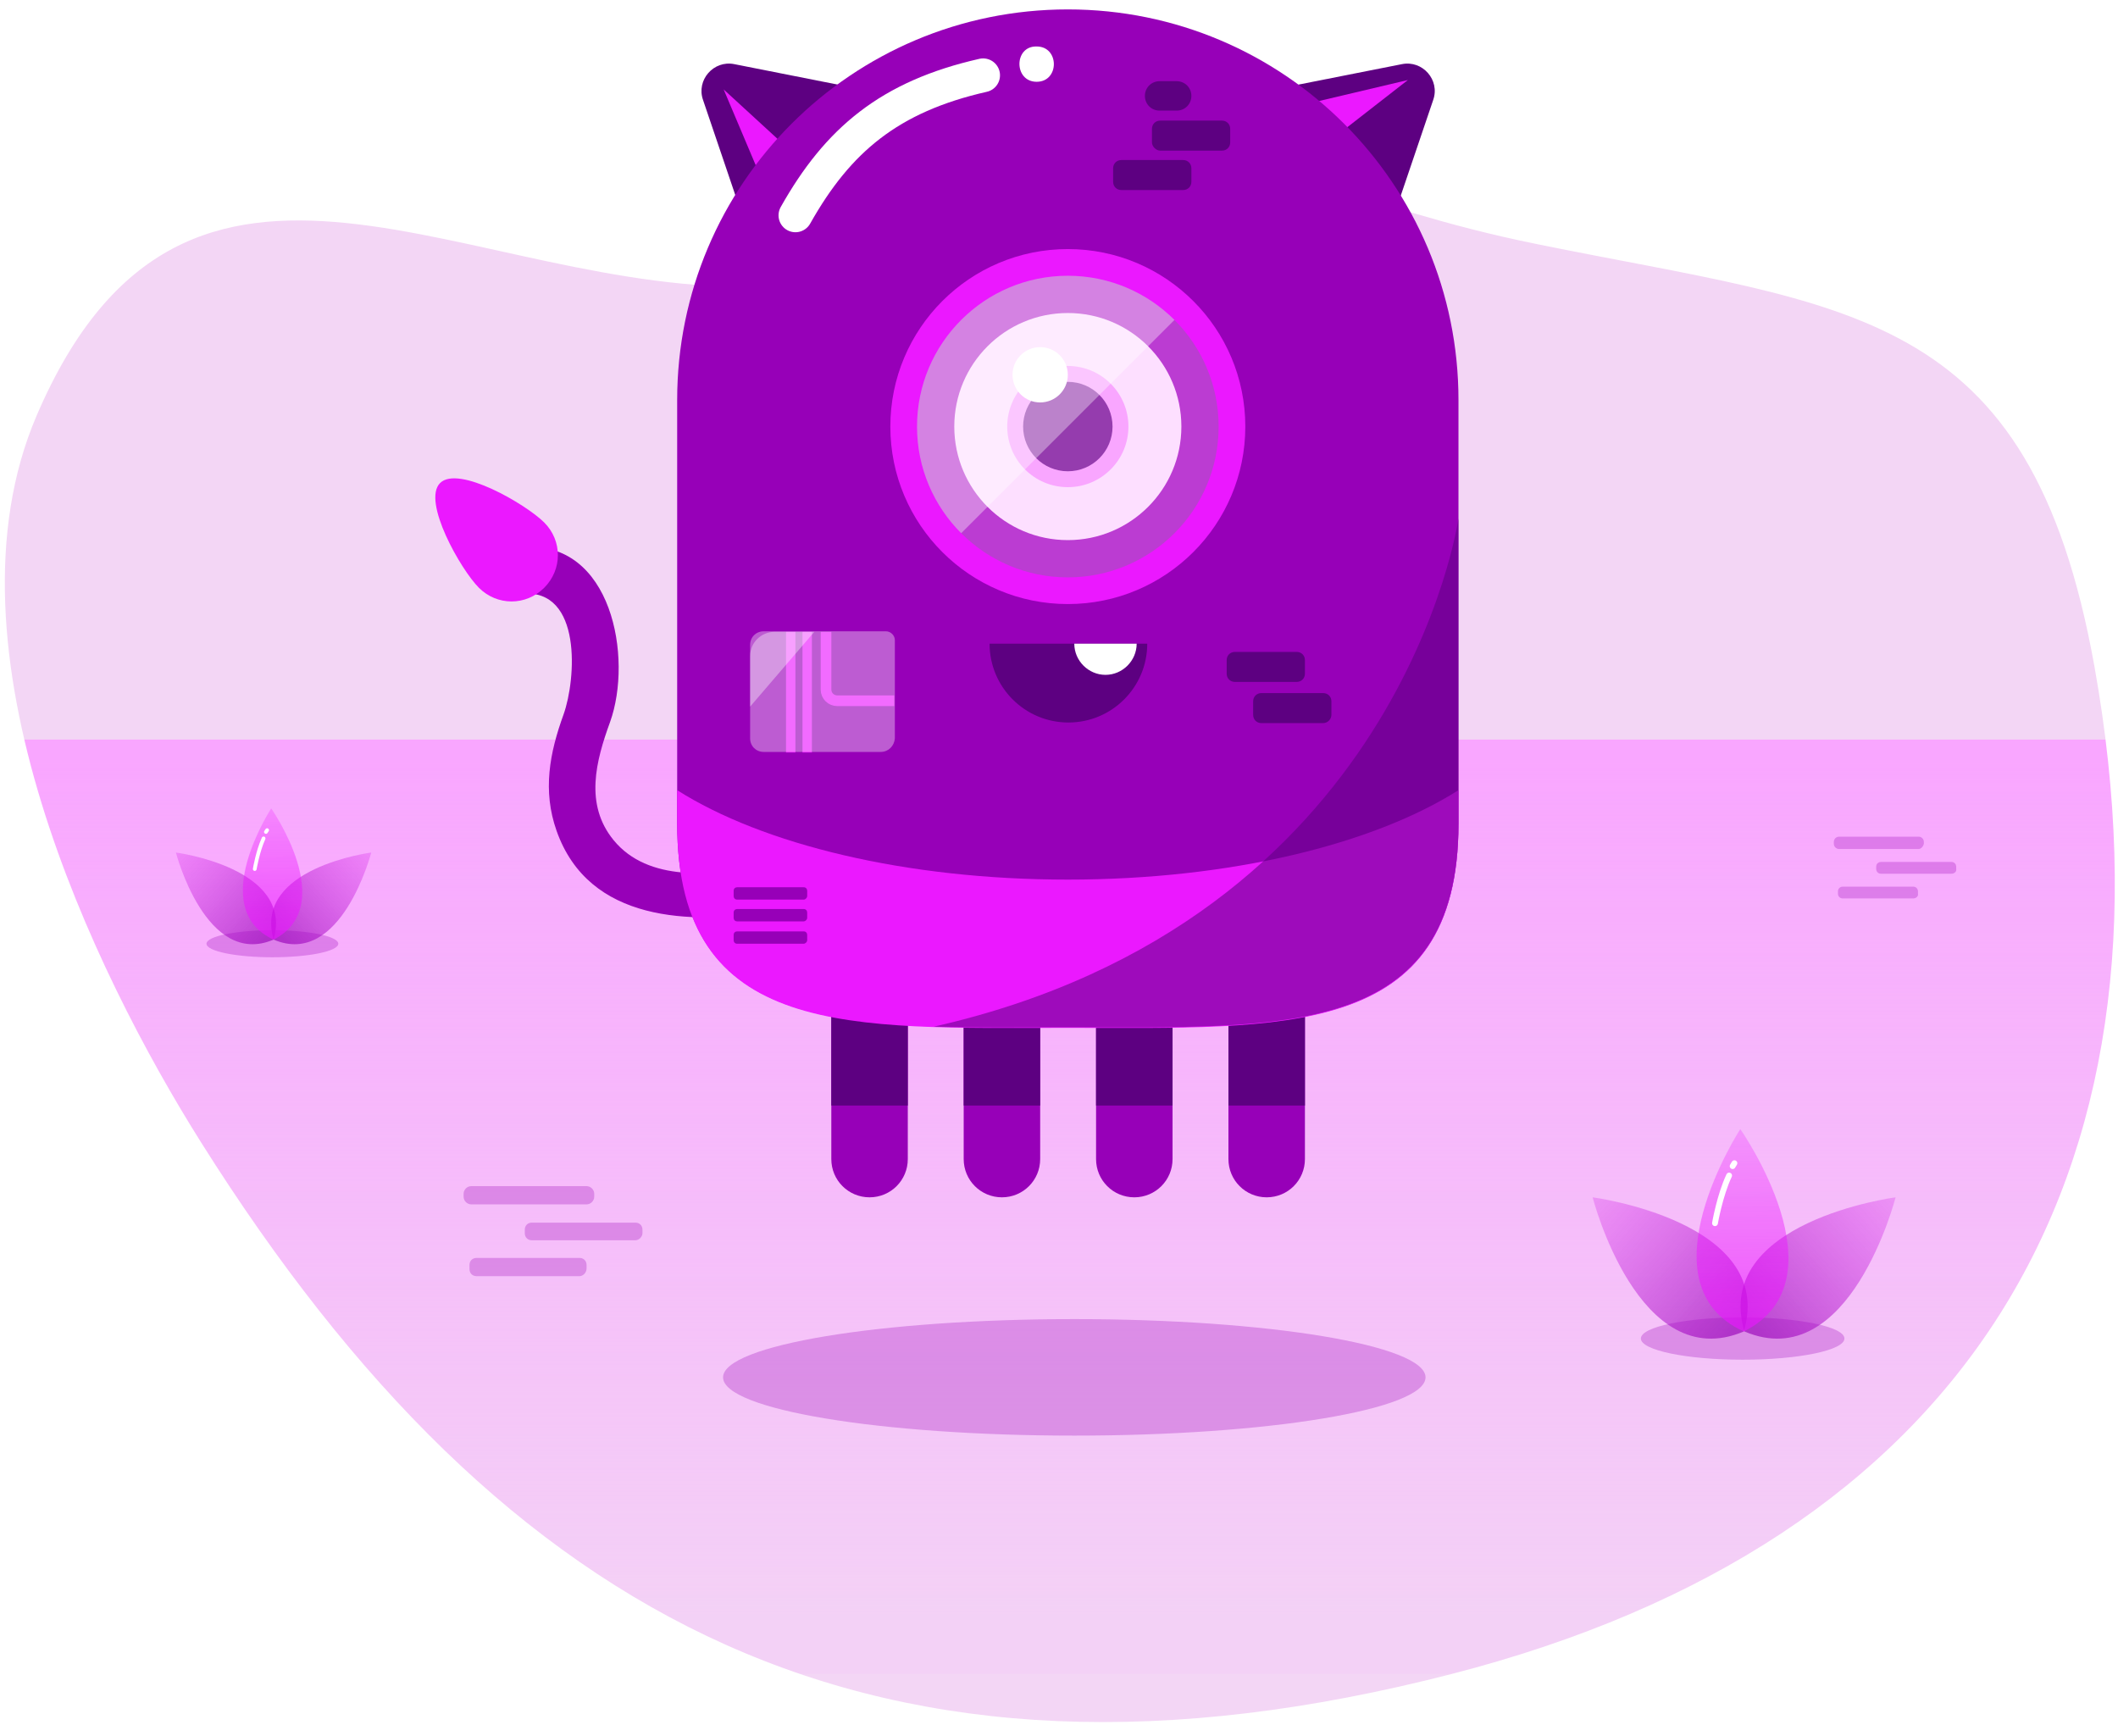
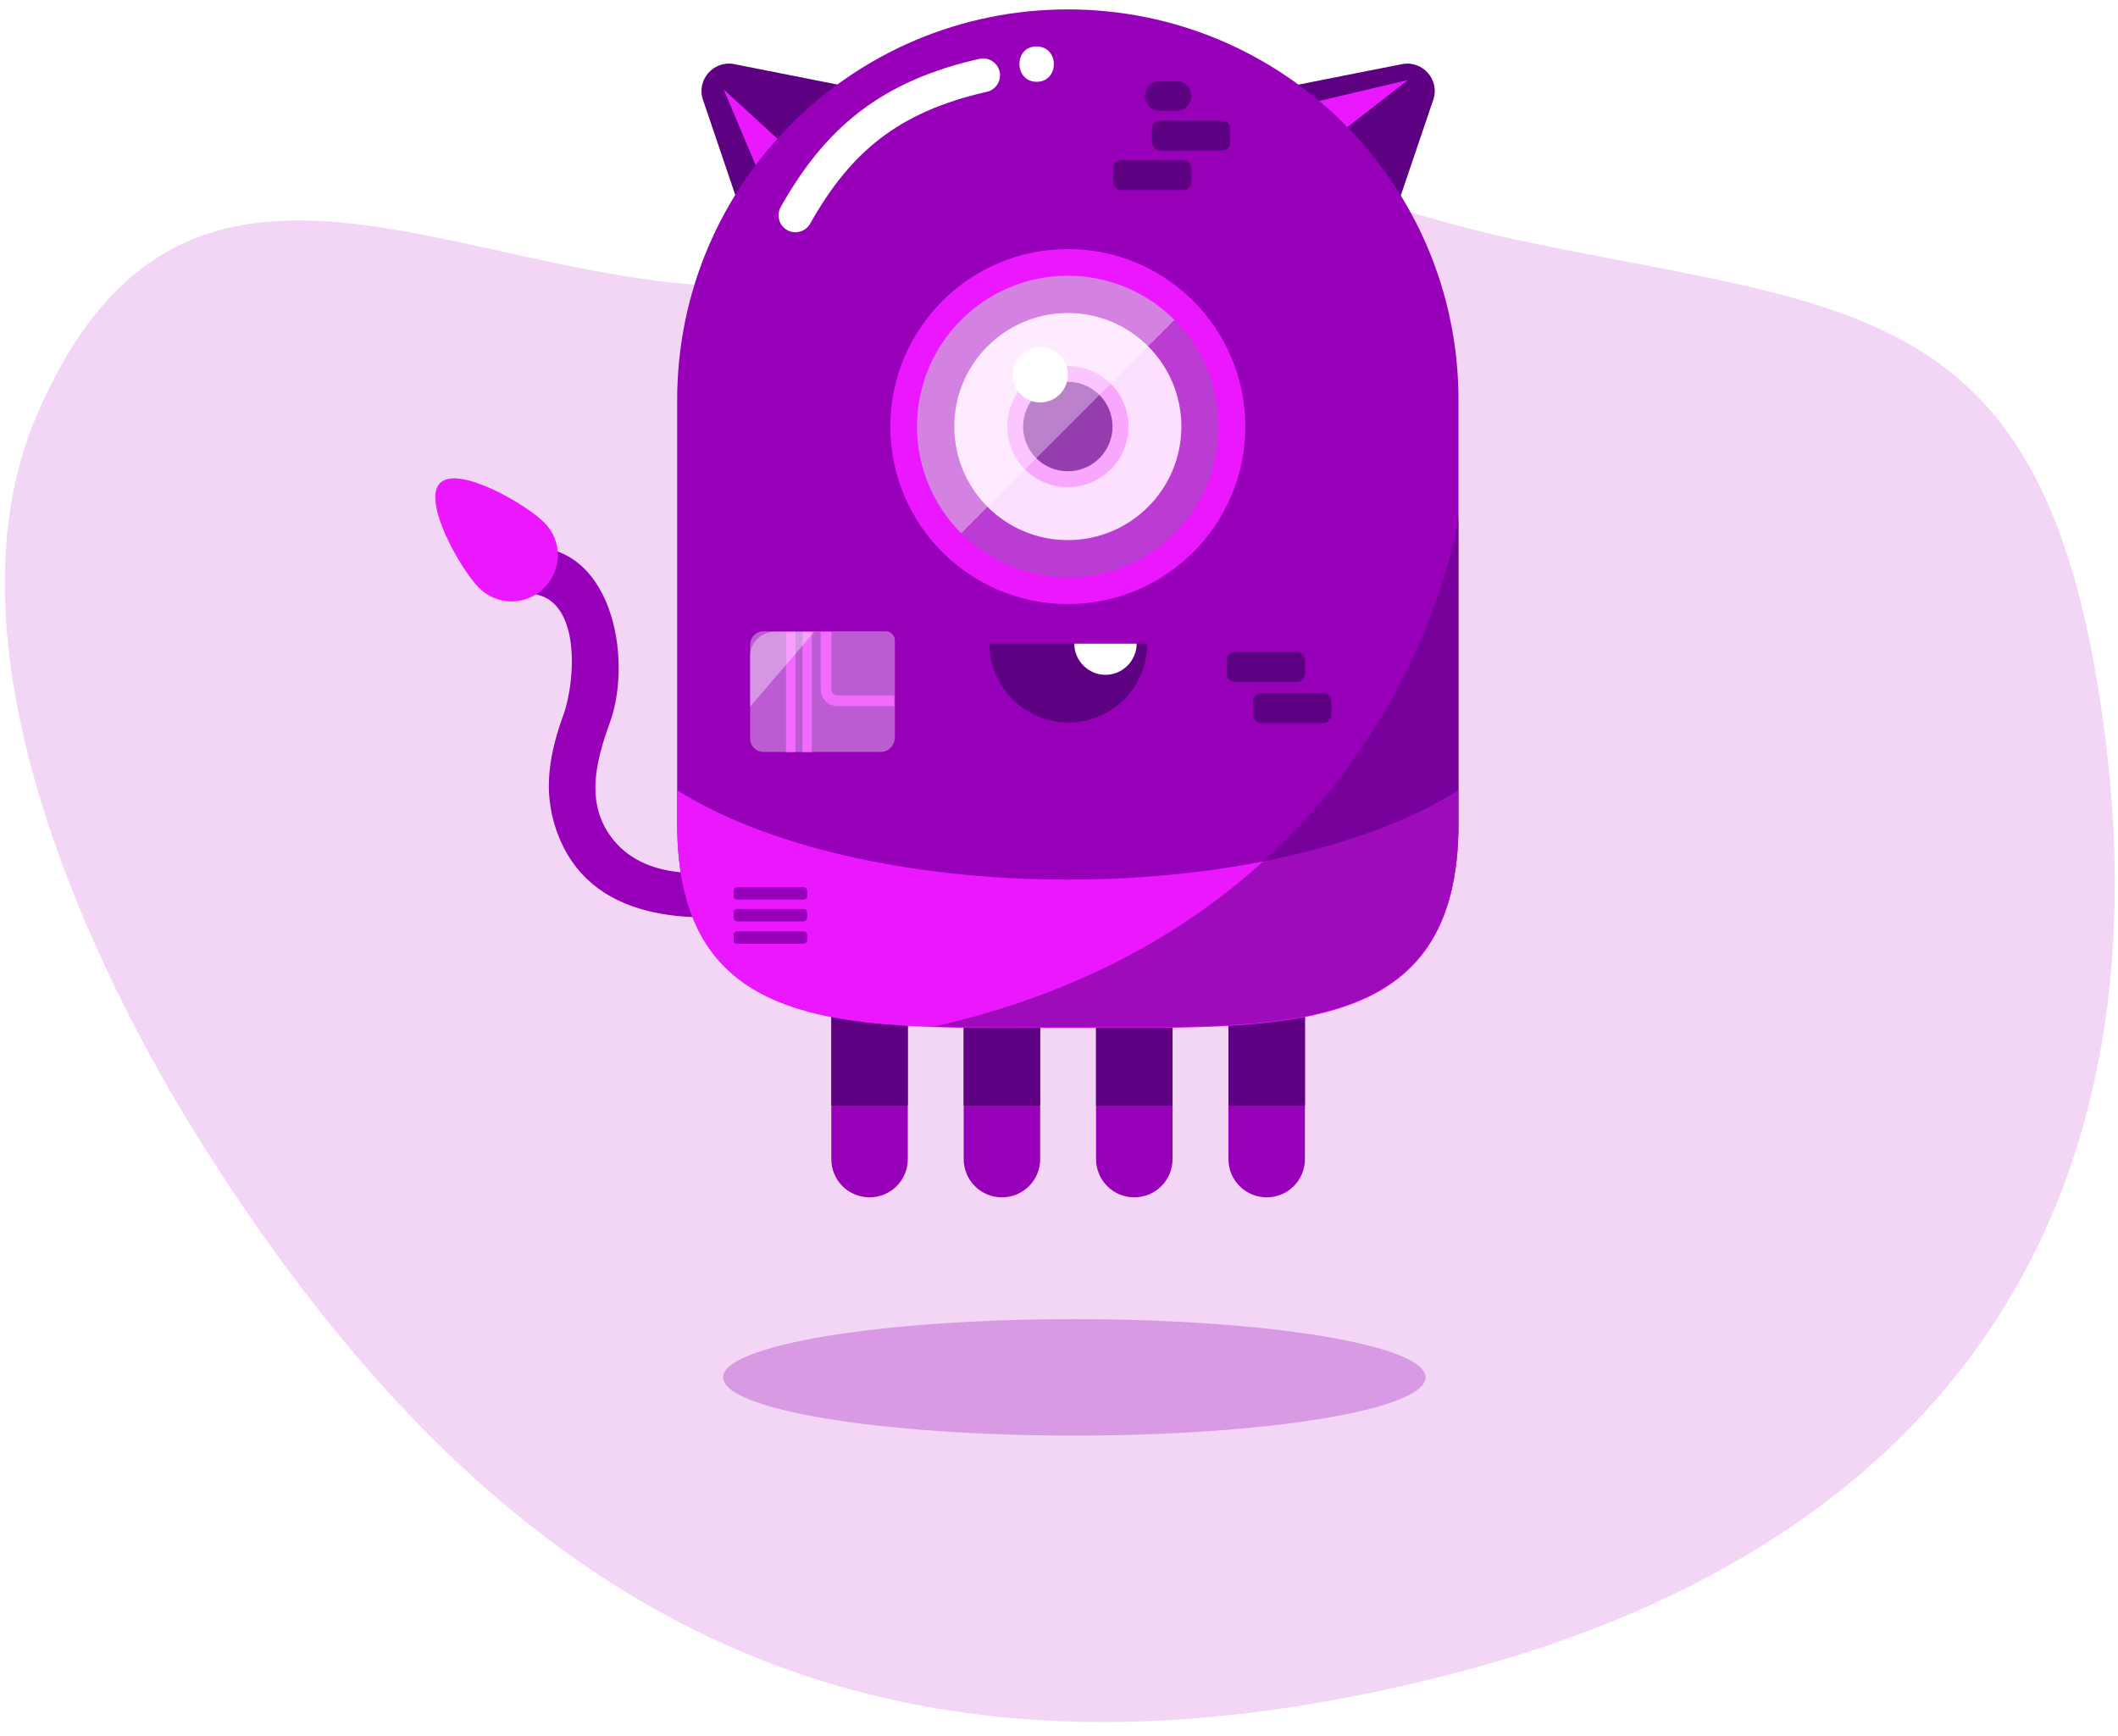
<svg xmlns="http://www.w3.org/2000/svg" version="1.0" x="0px" y="0px" viewBox="0 0 360 295" enable-background="new 0 0 360 295" xml:space="preserve">
  <g id="Background">
    <rect x="-19.9" y="-2.5" opacity="0.35" fill="#F9A6FF" width="399.9" height="296.9" />
  </g>
  <g id="Fog">
</g>
  <g id="Sky">
    <g id="Layer_12">
	</g>
  </g>
  <g id="Mountains">
</g>
  <g id="Trees">
</g>
  <g id="Floor">
-     <linearGradient id="SVGID_1_" gradientUnits="userSpaceOnUse" x1="178.752" y1="128.209" x2="178.752" y2="275.013">
-       <stop offset="0" style="stop-color:#F9A6FF" />
-       <stop offset="0.998" style="stop-color:#F9A6FF;stop-opacity:0.1" />
-     </linearGradient>
-     <rect x="-4.9" y="125.7" fill="url(#SVGID_1_)" width="367.3" height="158.8" />
-   </g>
+ </g>
  <g id="Dekoration">
-     <g>
-       <g>
-         <ellipse opacity="0.28" fill="#9700B8" cx="296.2" cy="227.5" rx="17.3" ry="3.6" />
-         <g>
-           <linearGradient id="SVGID_2_" gradientUnits="userSpaceOnUse" x1="5845.235" y1="2899.924" x2="5845.235" y2="2852.308" gradientTransform="matrix(-0.6636 -0.7481 -0.7481 0.6636 6346.005 2673.408)">
-             <stop offset="0" style="stop-color:#9700B8" />
-             <stop offset="0.901" style="stop-color:#E216F8;stop-opacity:0.189" />
-             <stop offset="1" style="stop-color:#EB18FF;stop-opacity:0.1" />
-           </linearGradient>
-           <path opacity="0.63" fill="url(#SVGID_2_)" d="M322.2,203.5c0,0-7.8,30.4-25.7,22.8C291,207.6,322.2,203.5,322.2,203.5z" />
-           <linearGradient id="SVGID_3_" gradientUnits="userSpaceOnUse" x1="4690.118" y1="1597.83" x2="4690.118" y2="1550.214" gradientTransform="matrix(0.6636 -0.7481 0.7481 0.6636 -4012.499 2673.408)">
-             <stop offset="0" style="stop-color:#9700B8" />
-             <stop offset="0.901" style="stop-color:#E216F8;stop-opacity:0.189" />
-             <stop offset="1" style="stop-color:#EB18FF;stop-opacity:0.1" />
-           </linearGradient>
-           <path opacity="0.63" fill="url(#SVGID_3_)" d="M270.7,203.5c0,0,7.8,30.4,25.7,22.8C301.9,207.6,270.7,203.5,270.7,203.5z" />
-           <linearGradient id="SVGID_4_" gradientUnits="userSpaceOnUse" x1="2991.22" y1="506.128" x2="2991.22" y2="458.512" gradientTransform="matrix(-0.9999 1.680197e-02 1.680197e-02 0.9999 3278.666 -331.5931)">
-             <stop offset="0" style="stop-color:#EB18FF" />
-             <stop offset="1" style="stop-color:#EB18FF;stop-opacity:0.1" />
-           </linearGradient>
-           <path opacity="0.63" fill="url(#SVGID_4_)" d="M295.8,191.9c0,0,18,25.7,0.6,34.4C278.7,218.3,295.8,191.9,295.8,191.9z" />
-           <g>
-             <path fill="none" stroke="#FFFFFF" stroke-width="0.989" stroke-linecap="round" stroke-miterlimit="10" d="M291.5,207.9       c0,0,0.8-4.7,2.4-8.1" />
-             <path fill="none" stroke="#FFFFFF" stroke-width="0.989" stroke-linecap="round" stroke-miterlimit="10" d="M294.5,198.2       c0.1-0.2,0.2-0.3,0.3-0.5" />
-           </g>
-         </g>
-       </g>
-     </g>
-     <g>
-       <g>
-         <ellipse opacity="0.28" fill="#9700B8" cx="46.3" cy="160.4" rx="11.2" ry="2.3" />
-         <g>
-           <linearGradient id="SVGID_5_" gradientUnits="userSpaceOnUse" x1="6060.996" y1="3043.203" x2="6060.996" y2="3012.4" gradientTransform="matrix(-0.6636 -0.7481 -0.7481 0.6636 6346.005 2673.408)">
-             <stop offset="0" style="stop-color:#9700B8" />
-             <stop offset="0.901" style="stop-color:#E216F8;stop-opacity:0.189" />
-             <stop offset="1" style="stop-color:#EB18FF;stop-opacity:0.1" />
-           </linearGradient>
-           <path opacity="0.63" fill="url(#SVGID_5_)" d="M63.1,144.9c0,0-5.1,19.7-16.6,14.8C43,147.5,63.1,144.9,63.1,144.9z" />
-           <linearGradient id="SVGID_6_" gradientUnits="userSpaceOnUse" x1="4574.132" y1="1367.153" x2="4574.132" y2="1336.35" gradientTransform="matrix(0.6636 -0.7481 0.7481 0.6636 -4012.499 2673.408)">
-             <stop offset="0" style="stop-color:#9700B8" />
-             <stop offset="0.901" style="stop-color:#E216F8;stop-opacity:0.189" />
-             <stop offset="1" style="stop-color:#EB18FF;stop-opacity:0.1" />
-           </linearGradient>
-           <path opacity="0.63" fill="url(#SVGID_6_)" d="M29.9,144.9c0,0,5.1,19.7,16.6,14.8C50,147.5,29.9,144.9,29.9,144.9z" />
-           <linearGradient id="SVGID_7_" gradientUnits="userSpaceOnUse" x1="3239.997" y1="435.808" x2="3239.997" y2="405.005" gradientTransform="matrix(-0.9999 1.680197e-02 1.680197e-02 0.9999 3278.666 -331.5931)">
-             <stop offset="0" style="stop-color:#EB18FF" />
-             <stop offset="1" style="stop-color:#EB18FF;stop-opacity:0.1" />
-           </linearGradient>
-           <path opacity="0.63" fill="url(#SVGID_7_)" d="M46.1,137.4c0,0,11.6,16.6,0.4,22.3C35,154.4,46.1,137.4,46.1,137.4z" />
-           <g>
-             <path fill="none" stroke="#FFFFFF" stroke-width="0.639" stroke-linecap="round" stroke-miterlimit="10" d="M43.3,147.7       c0,0,0.5-3,1.5-5.2" />
-             <path fill="none" stroke="#FFFFFF" stroke-width="0.639" stroke-linecap="round" stroke-miterlimit="10" d="M45.2,141.4       c0.1-0.1,0.1-0.2,0.2-0.3" />
-           </g>
-         </g>
-       </g>
-     </g>
-     <g opacity="0.28">
-       <path fill="#9700B8" d="M99.7,204.7H80.1c-0.7,0-1.3-0.6-1.3-1.3v-0.5c0-0.7,0.6-1.3,1.3-1.3h19.6c0.7,0,1.3,0.6,1.3,1.3v0.5    C101,204.1,100.4,204.7,99.7,204.7z" />
-       <path fill="#9700B8" d="M108,210.8H90.4c-0.7,0-1.2-0.5-1.2-1.2v-0.6c0-0.7,0.5-1.2,1.2-1.2H108c0.7,0,1.2,0.5,1.2,1.2v0.6    C109.2,210.2,108.6,210.8,108,210.8z" />
-       <path fill="#9700B8" d="M98.5,216.9H81c-0.7,0-1.2-0.5-1.2-1.2V215c0-0.7,0.5-1.2,1.2-1.2h17.5c0.7,0,1.2,0.5,1.2,1.2v0.6    C99.7,216.3,99.1,216.9,98.5,216.9z" />
-     </g>
-     <g opacity="0.28">
-       <path fill="#9700B8" d="M326.1,144.3h-13.5c-0.5,0-0.9-0.4-0.9-0.9v-0.3c0-0.5,0.4-0.9,0.9-0.9h13.5c0.5,0,0.9,0.4,0.9,0.9v0.3    C326.9,143.9,326.5,144.3,326.1,144.3z" />
-       <path fill="#9700B8" d="M331.7,148.5h-12c-0.5,0-0.8-0.4-0.8-0.8v-0.4c0-0.5,0.4-0.8,0.8-0.8h12c0.5,0,0.8,0.4,0.8,0.8v0.4    C332.6,148.1,332.2,148.5,331.7,148.5z" />
-       <path fill="#9700B8" d="M325.2,152.7h-12c-0.5,0-0.8-0.4-0.8-0.8v-0.4c0-0.5,0.4-0.8,0.8-0.8h12c0.5,0,0.8,0.4,0.8,0.8v0.4    C326.1,152.3,325.7,152.7,325.2,152.7z" />
-     </g>
-   </g>
+ </g>
  <g id="Mask">
    <path fill="#FFFFFF" d="M-33.6-11.4v331.3h426V-11.4H-33.6z M246.8,284.5c-97.4,25.1-160.9-8.2-212.6-90.3   c-18.2-28.9-44.9-84-28-123.5c25.6-59.8,73.8-20.3,123.7-22c21.1-0.7,37.5-15,57.7-17.8c34.7-4.8,40.5,3.9,73.7,10.6   c53,10.8,83.7,10.4,94.7,71.8C371.7,201.1,333.7,262.1,246.8,284.5z" />
  </g>
  <g id="Character">
    <g>
      <g>
        <g>
          <path fill="#5D0081" d="M220.6,14.4l17.7-3.5c3.5-0.7,6.5,2.7,5.3,6.1l-5.8,17.1" />
          <polygon fill="#EB18FF" points="222.8,17.5 239.3,13.6 228.9,21.7     " />
        </g>
        <g>
          <path fill="#5D0081" d="M142.5,14.4l-17.7-3.5c-3.5-0.7-6.5,2.7-5.3,6.1l5.8,17.1" />
          <polygon fill="#EB18FF" points="129.6,30.8 123,15.2 132.7,24.1     " />
        </g>
      </g>
      <g>
        <g>
          <g>
            <path fill="#9700B8" d="M192.8,203.5c3.6,0,6.5-2.9,6.5-6.5v-24.7h-13V197C186.3,200.6,189.2,203.5,192.8,203.5z" />
          </g>
          <rect x="186.3" y="172.3" fill="#5D0081" width="13" height="15.6" />
        </g>
        <g>
          <g>
            <path fill="#9700B8" d="M215.3,203.5c3.6,0,6.5-2.9,6.5-6.5v-24.7h-13V197C208.8,200.6,211.7,203.5,215.3,203.5z" />
          </g>
          <rect x="208.8" y="172.3" fill="#5D0081" width="13" height="15.6" />
        </g>
        <g>
          <g>
            <path fill="#9700B8" d="M147.8,203.5c3.6,0,6.5-2.9,6.5-6.5v-24.7h-13V197C141.3,200.6,144.2,203.5,147.8,203.5z" />
          </g>
          <rect x="141.3" y="172.3" fill="#5D0081" width="13" height="15.6" />
        </g>
        <g>
          <g>
            <path fill="#9700B8" d="M170.3,203.5c3.6,0,6.5-2.9,6.5-6.5v-24.7h-13V197C163.8,200.6,166.7,203.5,170.3,203.5z" />
          </g>
          <rect x="163.8" y="172.3" fill="#5D0081" width="13" height="15.6" />
        </g>
      </g>
      <g>
        <g>
          <path fill="#9700B8" d="M88.8,100.9c10.2-0.8,9.1,14.6,7,20.5c-2.4,6.6-3.6,13-1.2,19.8c5.5,15.6,22.8,15.9,36.6,13.8      c5-0.8,2.9-8.4-2.1-7.6c-8,1.3-18.9,2.6-24.8-4.6c-5-6.1-3-13.5-0.6-20.1c3.9-10.9,0.3-30.9-14.8-29.7      C83.8,93.5,83.8,101.3,88.8,100.9L88.8,100.9z" />
        </g>
      </g>
      <path fill="#EB18FF" d="M92.5,88.8c3.1,3.1,3.1,8,0,11.1s-8,3.1-11.1,0s-9.7-14.7-6.6-17.8S89.4,85.7,92.5,88.8z" />
      <path fill="#9700B8" d="M181.5,174.6L181.5,174.6c-36.7,0-66.4,2-66.4-34.7V68c0-36.7,29.7-66.4,66.4-66.4h0    c36.7,0,66.4,29.7,66.4,66.4v72C247.9,176.7,218.2,174.6,181.5,174.6z" />
      <g>
        <path fill="#EB18FF" d="M115.1,134.3v5.7c0,36.7,29.7,34.7,66.4,34.7h0c36.7,0,66.4,2,66.4-34.7v-5.7     c-14.5,9.2-38.8,15.2-66.4,15.2S129.6,143.5,115.1,134.3z" />
      </g>
      <circle fill="#FFFFFF" cx="181.5" cy="72.5" r="19.3" />
      <g>
        <circle fill="#F9A6FF" cx="181.5" cy="72.5" r="10.3" />
        <circle fill="#5D0081" cx="181.5" cy="72.5" r="7.6" />
      </g>
      <g>
        <path fill="#5D0081" d="M195,109.4c0,7.4-6,13.4-13.4,13.4c-7.4,0-13.4-6-13.4-13.4" />
        <path fill="#FFFFFF" d="M193.2,109.4c0,2.9-2.4,5.3-5.3,5.3s-5.3-2.4-5.3-5.3" />
      </g>
      <g>
        <circle opacity="0.36" fill="#F9A6FF" cx="181.5" cy="72.5" r="27.9" />
        <path opacity="0.36" fill="#FFFFFF" d="M161.8,92.2c-10.9-10.9-10.9-28.6,0-39.5c10.9-10.9,28.6-10.9,39.5,0" />
      </g>
      <circle fill="none" stroke="#EB18FF" stroke-width="4.535" stroke-miterlimit="10" cx="181.5" cy="72.5" r="27.9" />
      <g>
        <path opacity="0.54" fill="#5D0081" d="M158.7,174.5c7.1,0.2,14.8,0.1,22.8,0.1h0c36.7,0,66.4,2,66.4-34.7V88.1     C247.9,88.1,238.2,156.5,158.7,174.5z" />
      </g>
      <g>
        <path fill="#9700B8" d="M136.6,156.6h-11.3c-0.4,0-0.6-0.3-0.6-0.6v-0.9c0-0.4,0.3-0.6,0.6-0.6h11.3c0.4,0,0.6,0.3,0.6,0.6v0.9     C137.2,156.3,136.9,156.6,136.6,156.6z" />
        <path fill="#9700B8" d="M136.6,152.9h-11.3c-0.4,0-0.6-0.3-0.6-0.6v-0.9c0-0.4,0.3-0.6,0.6-0.6h11.3c0.4,0,0.6,0.3,0.6,0.6v0.9     C137.2,152.6,136.9,152.9,136.6,152.9z" />
        <path fill="#9700B8" d="M136.6,160.4h-11.3c-0.4,0-0.6-0.3-0.6-0.6v-0.9c0-0.4,0.3-0.6,0.6-0.6h11.3c0.4,0,0.6,0.3,0.6,0.6v0.9     C137.2,160.1,136.9,160.4,136.6,160.4z" />
      </g>
      <ellipse opacity="0.28" fill="#9700B8" cx="182.6" cy="234.1" rx="59.7" ry="9.9" />
      <g>
        <path fill="#5D0081" d="M220.4,115.9h-10.5c-0.8,0-1.4-0.6-1.4-1.4v-2.3c0-0.8,0.6-1.4,1.4-1.4h10.5c0.8,0,1.4,0.6,1.4,1.4v2.3     C221.8,115.3,221.2,115.9,220.4,115.9z" />
        <path fill="#5D0081" d="M224.9,122.9h-10.5c-0.8,0-1.4-0.6-1.4-1.4v-2.3c0-0.8,0.6-1.4,1.4-1.4h10.5c0.8,0,1.4,0.6,1.4,1.4v2.3     C226.3,122.2,225.7,122.9,224.9,122.9z" />
      </g>
      <g>
        <rect x="133.6" y="107.4" fill="#EB18FF" width="1.6" height="20.5" />
        <rect x="136.4" y="107.4" fill="#EB18FF" width="1.6" height="20.5" />
        <path fill="none" stroke="#EB18FF" stroke-width="1.814" stroke-miterlimit="10" d="M152,119.1h-9.7c-1,0-1.9-0.8-1.9-1.9v-9.8" />
        <path opacity="0.36" fill="#FFFFFF" d="M149.7,127.8h-19.9c-1.3,0-2.3-1-2.3-2.3v-15.9c0-1.3,1-2.3,2.3-2.3h20.8     c0.8,0,1.5,0.7,1.5,1.5v16.7C152,126.8,151,127.8,149.7,127.8z" />
        <path opacity="0.36" fill="#FFFFFF" d="M127.5,120.1v-8.6c0-2.3,1.9-4.1,4.1-4.1h6.8" />
      </g>
      <g>
        <path fill="none" stroke="#FFFFFF" stroke-width="5.744" stroke-linecap="round" stroke-miterlimit="10" d="M135.2,36.6     c7.2-12.8,16-20.2,31.9-23.8" />
        <g>
          <g>
            <path fill="#FFFFFF" d="M176.2,13.9c3.9,0,3.9-6,0-6C172.3,7.8,172.3,13.9,176.2,13.9L176.2,13.9z" />
          </g>
        </g>
      </g>
      <g>
        <path fill="#5D0081" d="M197.2,25.6h10.5c0.8,0,1.4-0.6,1.4-1.4v-2.3c0-0.8-0.6-1.4-1.4-1.4h-10.5c-0.8,0-1.4,0.6-1.4,1.4v2.3     C195.8,24.9,196.5,25.6,197.2,25.6z" />
        <path fill="#5D0081" d="M197.1,18.8h2.9c1.4,0,2.5-1.1,2.5-2.5v0c0-1.4-1.1-2.5-2.5-2.5h-2.9c-1.4,0-2.5,1.1-2.5,2.5v0     C194.6,17.7,195.7,18.8,197.1,18.8z" />
        <path fill="#5D0081" d="M190.6,32.3h10.5c0.8,0,1.4-0.6,1.4-1.4v-2.3c0-0.8-0.6-1.4-1.4-1.4h-10.5c-0.8,0-1.4,0.6-1.4,1.4v2.3     C189.2,31.7,189.8,32.3,190.6,32.3z" />
      </g>
      <circle fill="#FFFFFF" cx="176.8" cy="63.7" r="4.7" />
    </g>
  </g>
  <g id="Lines">
</g>
-   <g id="Text">
+   <g id="Text" display="none">
</g>
  <g id="Fog_Overlay">
</g>
</svg>
